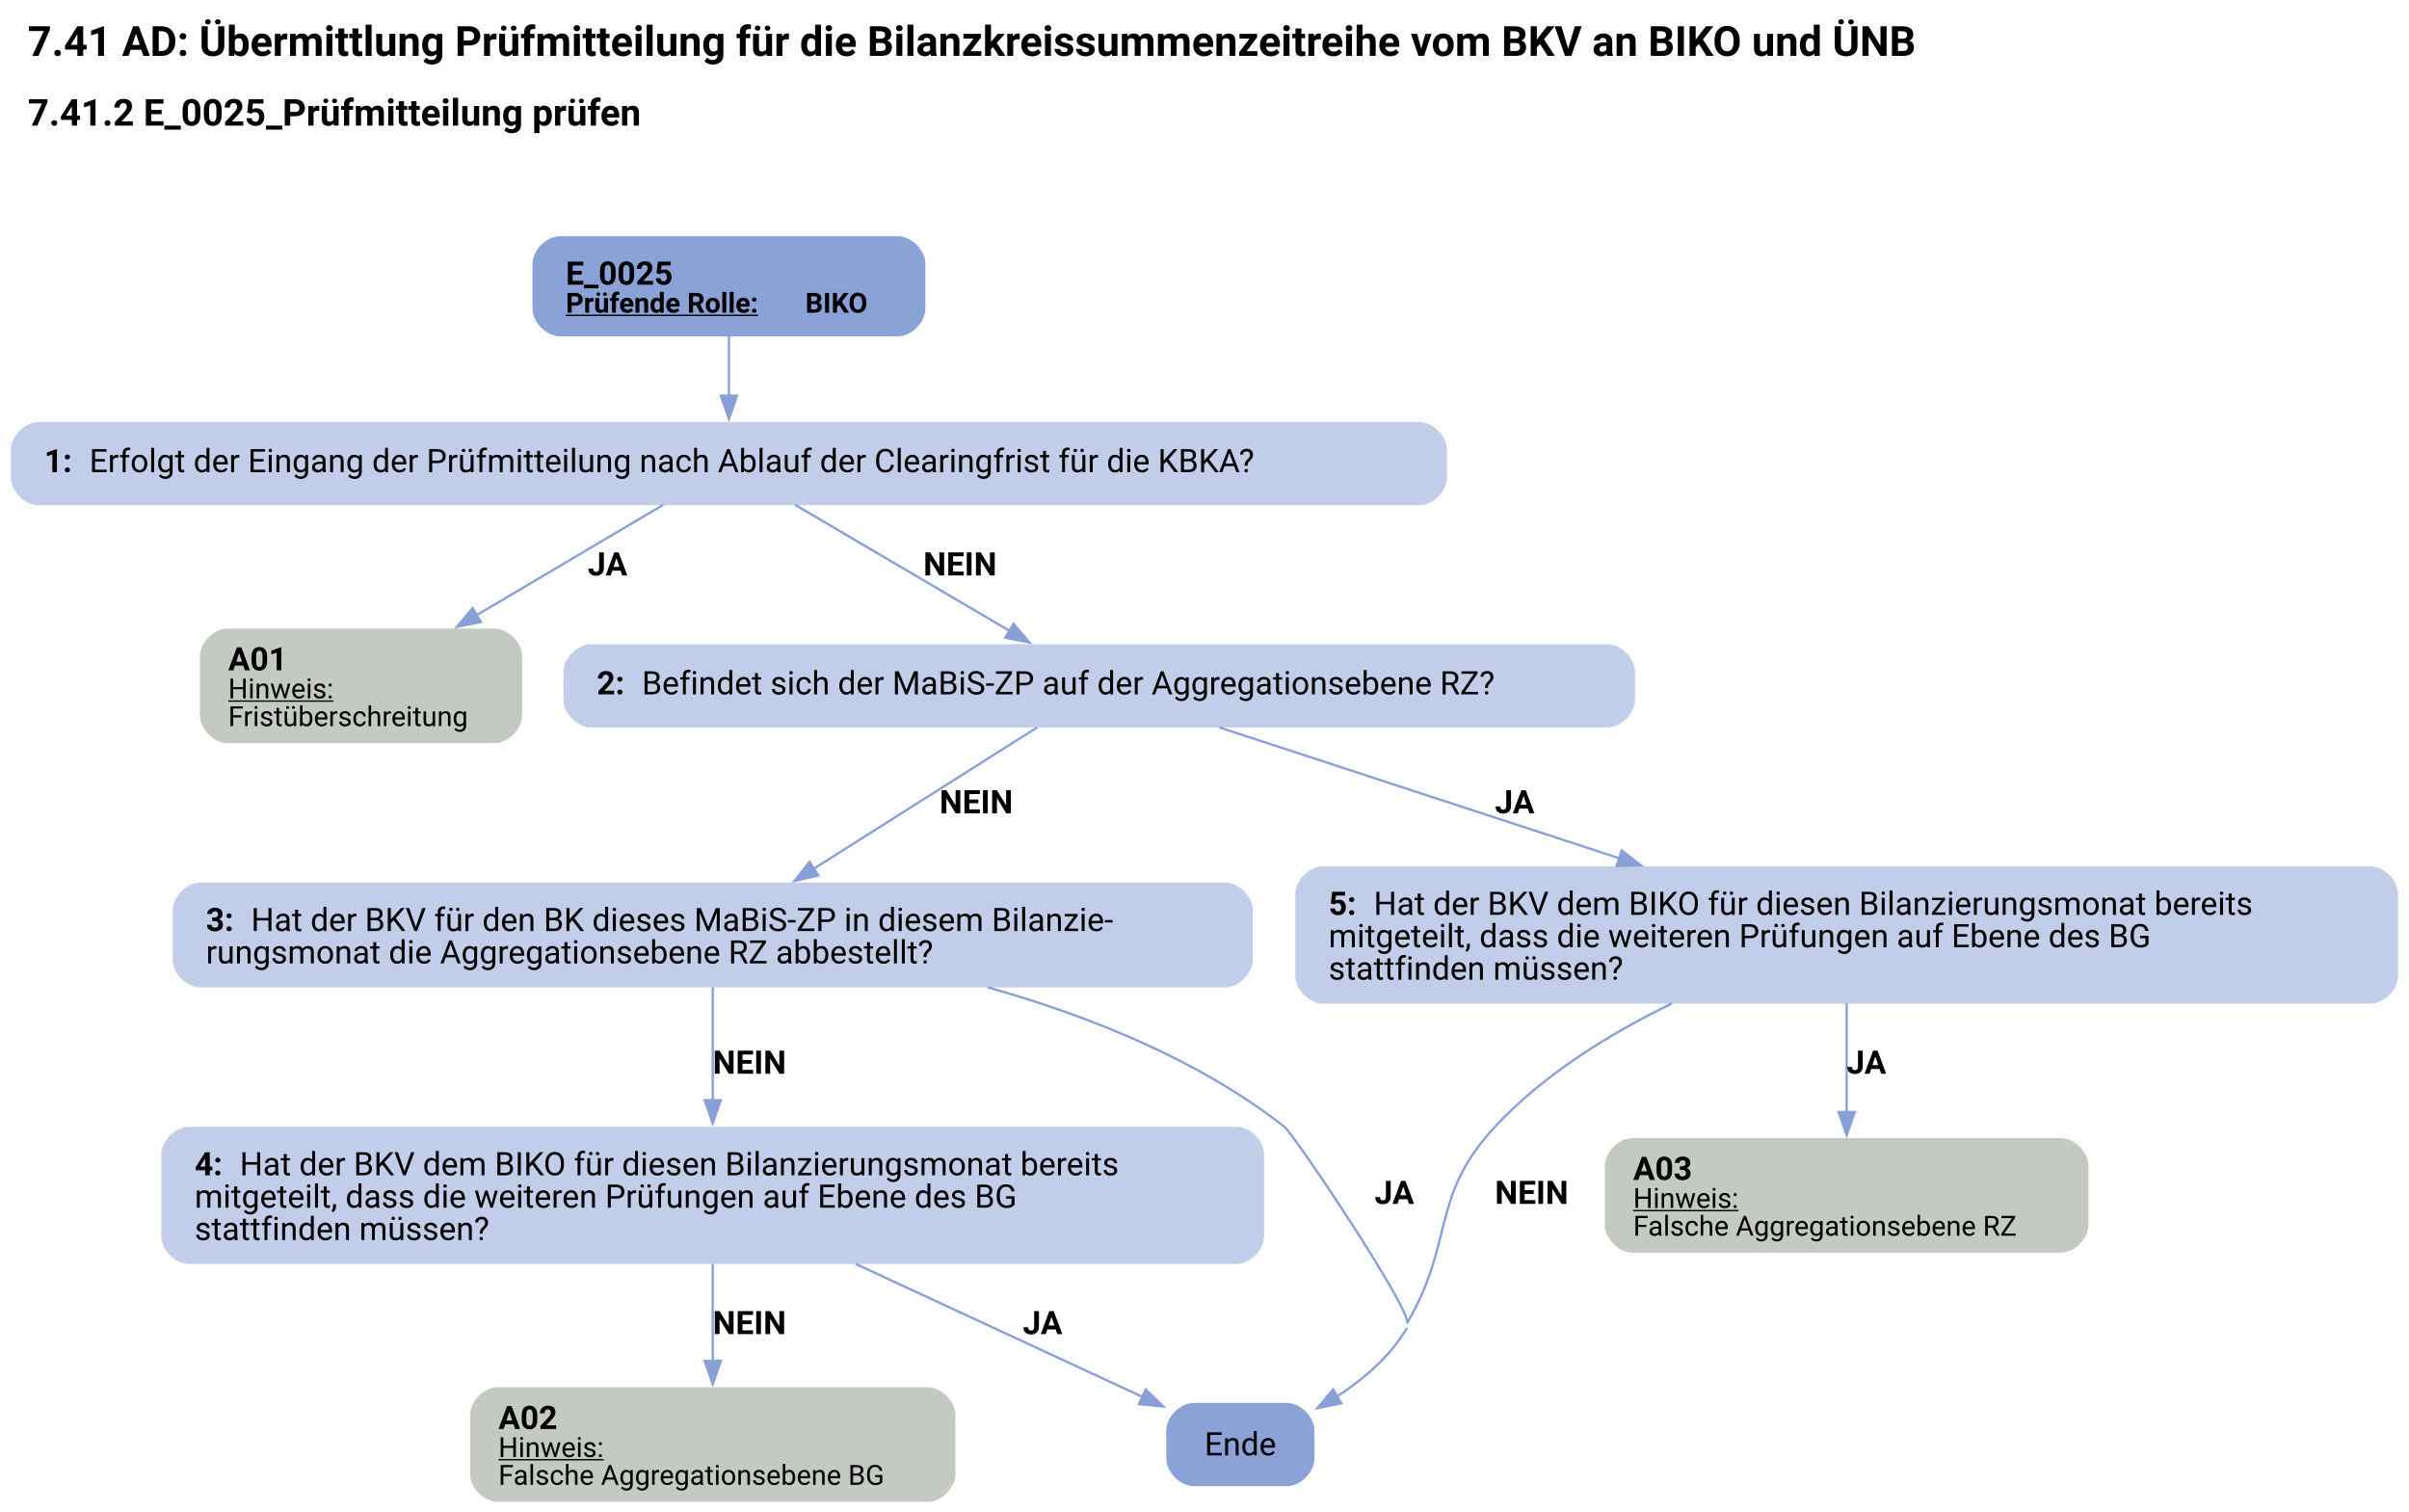
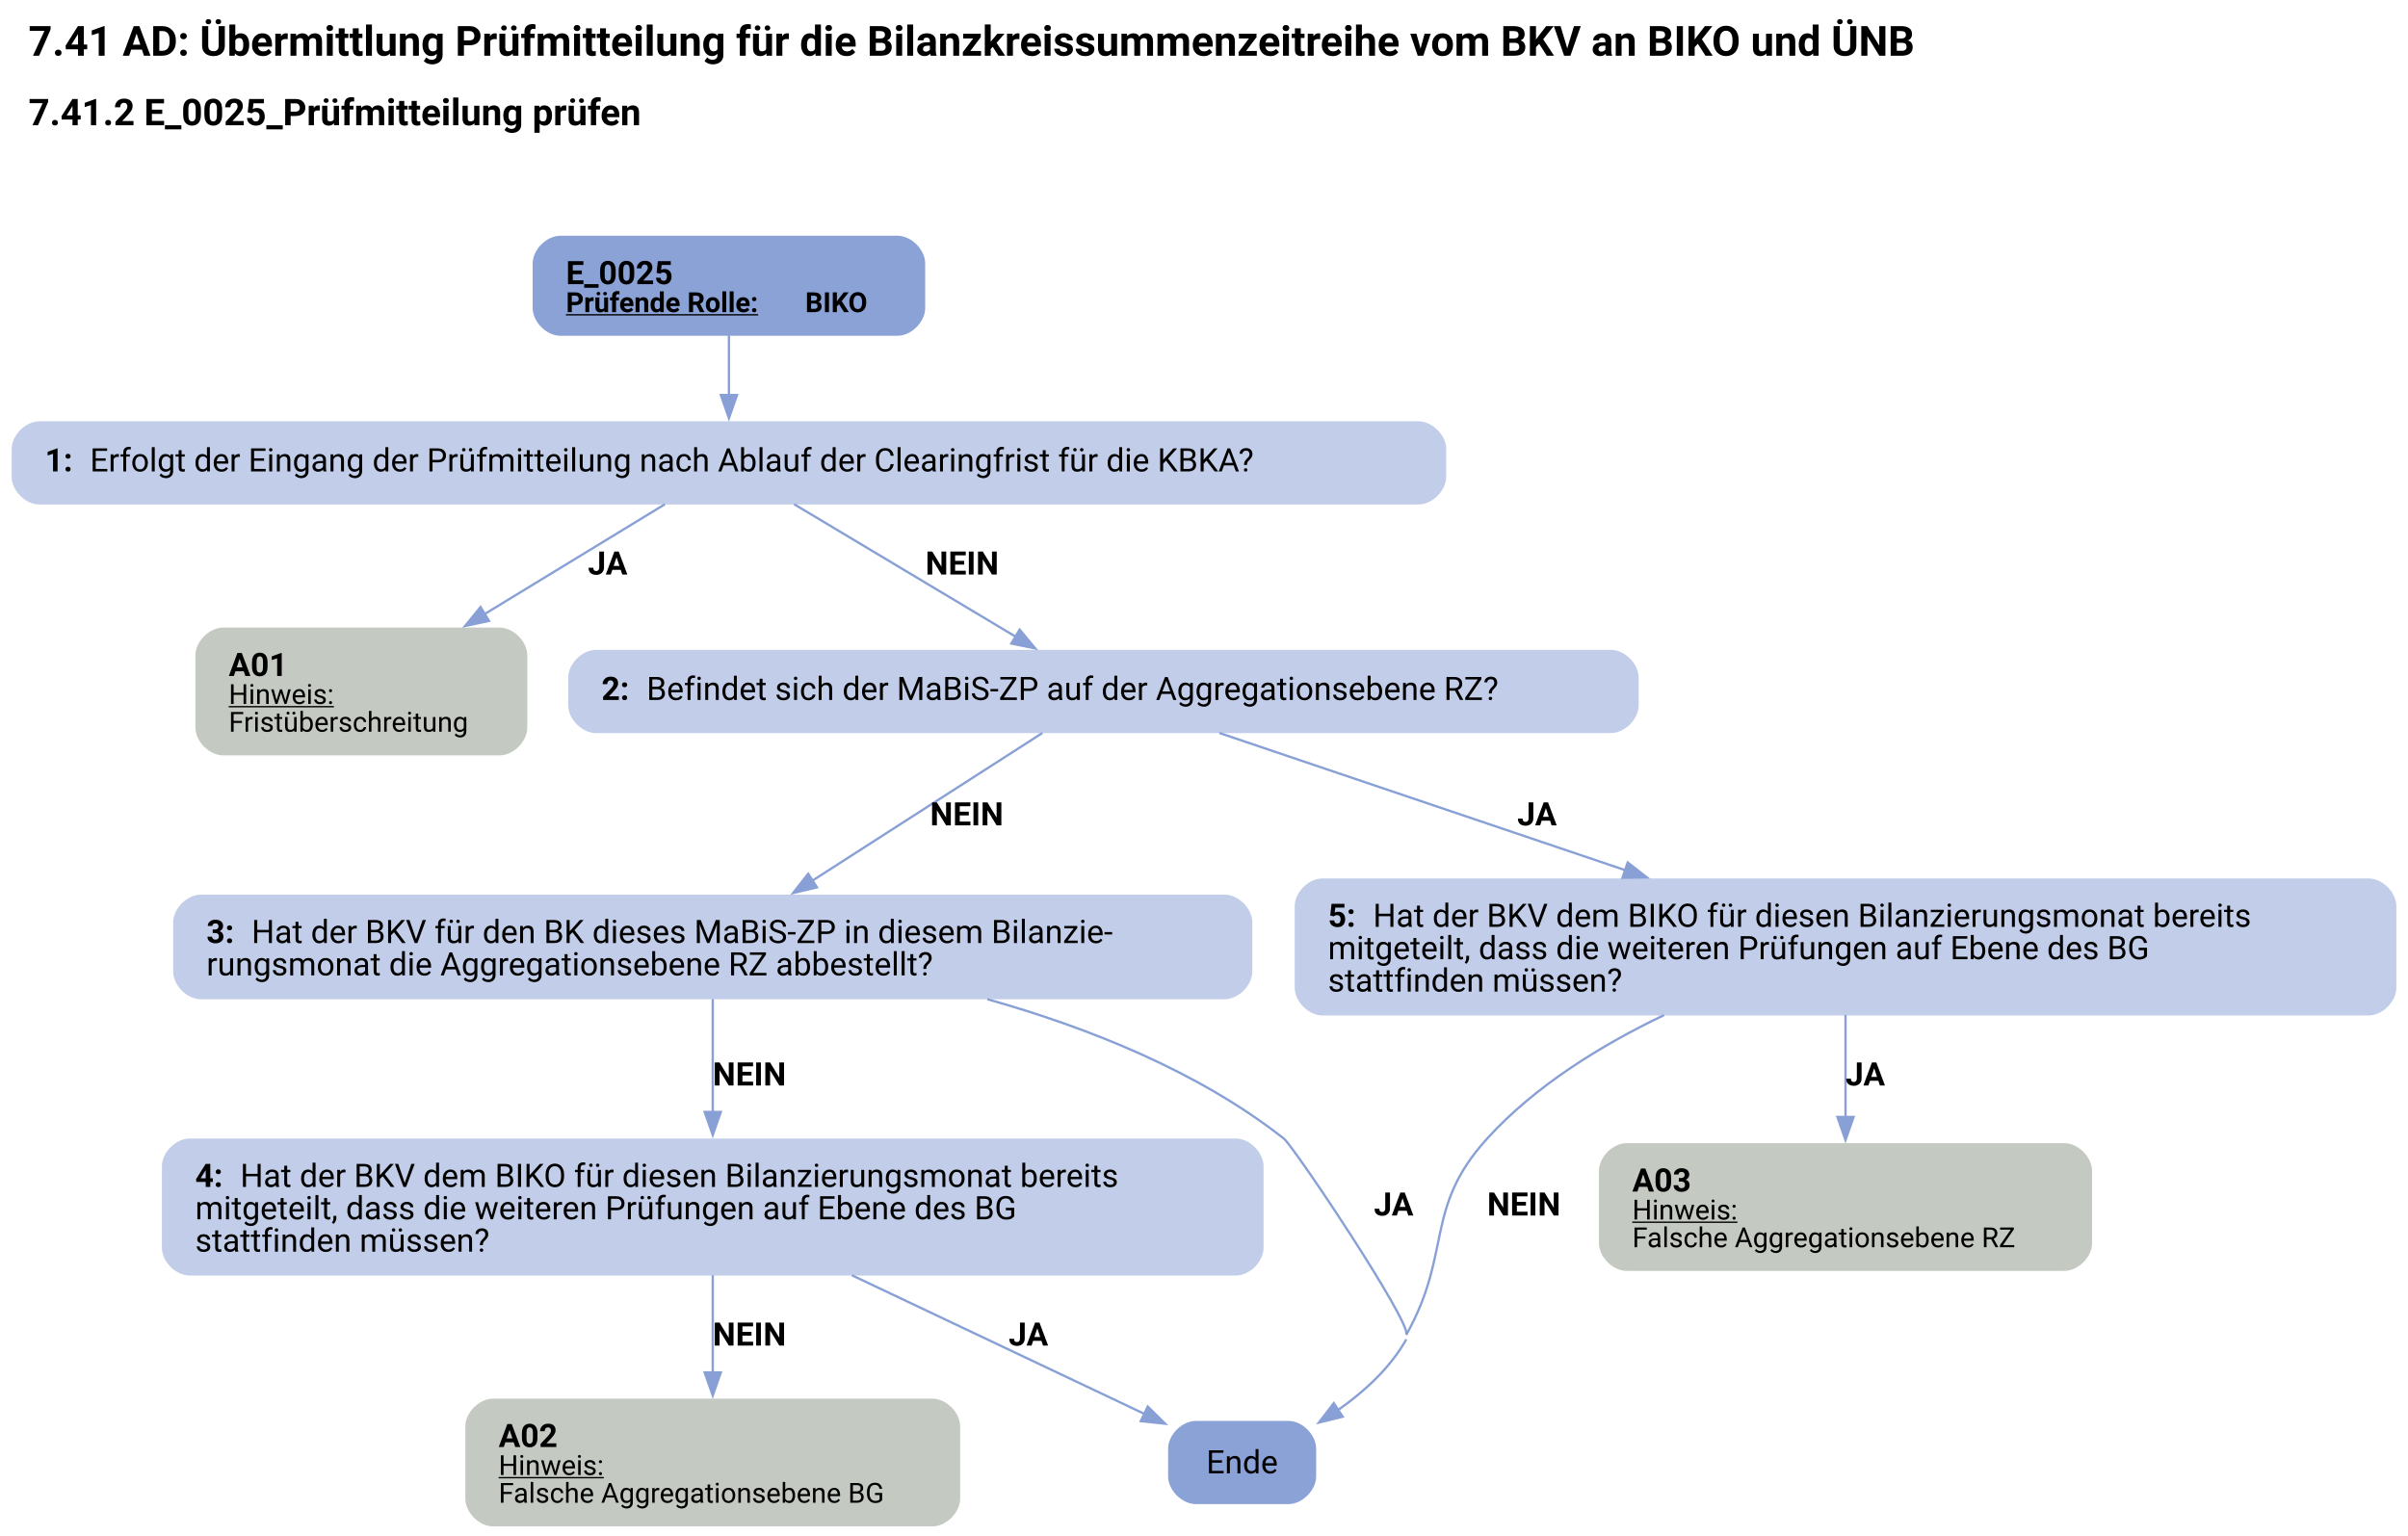
- <svg xmlns="http://www.w3.org/2000/svg" width="1041pt" height="653pt" viewBox="0.00 0.00 1041.00 652.88">
-   <g id="graph0" class="graph" transform="scale(1 1) rotate(0) translate(4 648.88)">
-     <text text-anchor="start" x="8" y="-624.78" font-family="Roboto, sans-serif" font-weight="bold" font-size="18.00">7.41 AD: Übermittlung Prüfmitteilung für die Bilanzkreissummenzeitreihe vom BKV an BIKO und ÜNB</text>
-     <text text-anchor="start" x="8" y="-594.68" font-family="Roboto, sans-serif" font-weight="bold" font-size="16.00">7.41.2 E_0025_Prüfmitteilung prüfen</text>
+ <svg xmlns="http://www.w3.org/2000/svg" width="1041pt" height="664pt" viewBox="0.00 0.00 1041.00 664.40">
+   <g id="graph0" class="graph" transform="scale(1 1) rotate(0) translate(4 660.4)">
+     <text text-anchor="start" x="8" y="-636.3" font-family="Roboto, sans-serif" font-weight="bold" font-size="18.00">7.41 AD: Übermittlung Prüfmitteilung für die Bilanzkreissummenzeitreihe vom BKV an BIKO und ÜNB</text>
+     <text text-anchor="start" x="8" y="-606.2" font-family="Roboto, sans-serif" font-weight="bold" font-size="16.00">7.41.2 E_0025_Prüfmitteilung prüfen</text>
    <g id="node1" class="node">
-       <path fill="#8ba2d7" stroke="black" stroke-width="0" d="M383.9,-546.88C383.9,-546.88 238.1,-546.88 238.1,-546.88 232.1,-546.88 226.1,-540.88 226.1,-534.88 226.1,-534.88 226.1,-515.6 226.1,-515.6 226.1,-509.6 232.1,-503.6 238.1,-503.6 238.1,-503.6 383.9,-503.6 383.9,-503.6 389.9,-503.6 395.9,-509.6 395.9,-515.6 395.9,-515.6 395.9,-534.88 395.9,-534.88 395.9,-540.88 389.9,-546.88 383.9,-546.88" />
-       <text text-anchor="start" x="240.5" y="-525.94" font-family="Roboto, sans-serif" font-weight="bold" font-size="14.00">E_0025</text>
-       <text text-anchor="start" x="240.5" y="-513.84" font-family="Roboto, sans-serif" font-weight="bold" text-decoration="underline" font-size="12.00">Prüfende Rolle:</text>
-       <text text-anchor="start" x="344" y="-513.84" font-family="Roboto, sans-serif" font-weight="bold" font-size="12.00"> BIKO</text>
+       <path fill="#8ba2d7" stroke="black" stroke-width="0" d="M383.9,-558.4C383.9,-558.4 238.1,-558.4 238.1,-558.4 232.1,-558.4 226.1,-552.4 226.1,-546.4 226.1,-546.4 226.1,-527.12 226.1,-527.12 226.1,-521.12 232.1,-515.12 238.1,-515.12 238.1,-515.12 383.9,-515.12 383.9,-515.12 389.9,-515.12 395.9,-521.12 395.9,-527.12 395.9,-527.12 395.9,-546.4 395.9,-546.4 395.9,-552.4 389.9,-558.4 383.9,-558.4" />
+       <text text-anchor="start" x="240.5" y="-537.46" font-family="Roboto, sans-serif" font-weight="bold" font-size="14.00">E_0025</text>
+       <text text-anchor="start" x="240.5" y="-525.36" font-family="Roboto, sans-serif" font-weight="bold" text-decoration="underline" font-size="12.00">Prüfende Rolle:</text>
+       <text text-anchor="start" x="344" y="-525.36" font-family="Roboto, sans-serif" font-weight="bold" font-size="12.00"> BIKO</text>
    </g>
    <g id="node2" class="node">
-       <path fill="#c2cee9" stroke="black" stroke-width="0" d="M609.27,-466.6C609.27,-466.6 12.73,-466.6 12.73,-466.6 6.73,-466.6 0.73,-460.6 0.73,-454.6 0.73,-454.6 0.73,-442.6 0.73,-442.6 0.73,-436.6 6.73,-430.6 12.73,-430.6 12.73,-430.6 609.27,-430.6 609.27,-430.6 615.27,-430.6 621.27,-436.6 621.27,-442.6 621.27,-442.6 621.27,-454.6 621.27,-454.6 621.27,-460.6 615.27,-466.6 609.27,-466.6" />
-       <text text-anchor="start" x="15.12" y="-444.92" font-family="Roboto, sans-serif" font-weight="bold" font-size="14.00">1: </text>
-       <text text-anchor="start" x="34.62" y="-444.92" font-family="Roboto, sans-serif" font-size="14.00">Erfolgt der Eingang der Prüfmitteilung nach Ablauf der Clearingfrist für die KBKA?</text>
+       <path fill="#c2cee9" stroke="black" stroke-width="0" d="M609.27,-478.12C609.27,-478.12 12.73,-478.12 12.73,-478.12 6.73,-478.12 0.73,-472.12 0.73,-466.12 0.73,-466.12 0.73,-454.12 0.73,-454.12 0.73,-448.12 6.73,-442.12 12.73,-442.12 12.73,-442.12 609.27,-442.12 609.27,-442.12 615.27,-442.12 621.27,-448.12 621.27,-454.12 621.27,-454.12 621.27,-466.12 621.27,-466.12 621.27,-472.12 615.27,-478.12 609.27,-478.12" />
+       <text text-anchor="start" x="15.12" y="-456.44" font-family="Roboto, sans-serif" font-weight="bold" font-size="14.00">1: </text>
+       <text text-anchor="start" x="34.62" y="-456.44" font-family="Roboto, sans-serif" font-size="14.00">Erfolgt der Eingang der Prüfmitteilung nach Ablauf der Clearingfrist für die KBKA?</text>
    </g>
    <g id="edge1" class="edge">
-       <path fill="none" stroke="#88a0d6" d="M311,-503.84C311,-495.77 311,-486.36 311,-477.67" />
-       <polygon fill="#88a0d6" stroke="#88a0d6" points="314.5,-477.96 311,-467.96 307.5,-477.96 314.5,-477.96" />
+       <path fill="none" stroke="#88a0d6" d="M311,-515.36C311,-507.29 311,-497.88 311,-489.19" />
+       <polygon fill="#88a0d6" stroke="#88a0d6" points="314.5,-489.48 311,-479.48 307.5,-489.48 314.5,-489.48" />
    </g>
    <g id="node3" class="node">
-       <path fill="#c4cac1" stroke="black" stroke-width="0" d="M209.62,-377.35C209.62,-377.35 94.38,-377.35 94.38,-377.35 88.38,-377.35 82.39,-371.35 82.39,-365.35 82.39,-365.35 82.39,-339.83 82.39,-339.83 82.39,-333.83 88.39,-327.83 94.39,-327.83 94.39,-327.83 209.62,-327.83 209.62,-327.83 215.62,-327.83 221.62,-333.83 221.62,-339.83 221.62,-339.83 221.62,-365.35 221.62,-365.35 221.62,-371.35 215.62,-377.35 209.62,-377.35" />
-       <text text-anchor="start" x="94.62" y="-359.29" font-family="Roboto, sans-serif" font-weight="bold" font-size="14.00">A01</text>
-       <text text-anchor="start" x="94.62" y="-347.19" font-family="Roboto, sans-serif" text-decoration="underline" font-size="12.00">Hinweis:</text>
-       <text text-anchor="start" x="94.62" y="-335.19" font-family="Roboto, sans-serif" font-size="12.00">Fristüberschreitung</text>
+       <path fill="#c4cac1" stroke="black" stroke-width="0" d="M211.78,-388.87C211.78,-388.87 92.22,-388.87 92.22,-388.87 86.22,-388.87 80.22,-382.87 80.22,-376.87 80.22,-376.87 80.22,-345.59 80.22,-345.59 80.22,-339.59 86.22,-333.59 92.22,-333.59 92.22,-333.59 211.78,-333.59 211.78,-333.59 217.78,-333.59 223.78,-339.59 223.78,-345.59 223.78,-345.59 223.78,-376.87 223.78,-376.87 223.78,-382.87 217.78,-388.87 211.78,-388.87" />
+       <text text-anchor="start" x="94.62" y="-367.93" font-family="Roboto, sans-serif" font-weight="bold" font-size="14.00">A01</text>
+       <text text-anchor="start" x="94.62" y="-355.83" font-family="Roboto, sans-serif" text-decoration="underline" font-size="12.00">Hinweis:</text>
+       <text text-anchor="start" x="94.62" y="-343.83" font-family="Roboto, sans-serif" font-size="12.00">Fristüberschreitung</text>
    </g>
    <g id="edge2" class="edge">
-       <path fill="none" stroke="#88a0d6" d="M282.57,-430.79C260.24,-417.59 228.57,-398.87 202.02,-383.17" />
-       <polygon fill="#88a0d6" stroke="#88a0d6" points="203.82,-380.16 193.43,-378.08 200.26,-386.19 203.82,-380.16" />
-       <text text-anchor="start" x="250" y="-400.3" font-family="Roboto, sans-serif" font-weight="bold" font-size="14.00">JA</text>
+       <path fill="none" stroke="#88a0d6" d="M283.3,-442.24C261.84,-429.17 231.47,-410.65 205.33,-394.73" />
+       <polygon fill="#88a0d6" stroke="#88a0d6" points="207.21,-391.77 196.85,-389.56 203.56,-397.75 207.21,-391.77" />
+       <text text-anchor="start" x="250" y="-411.82" font-family="Roboto, sans-serif" font-weight="bold" font-size="14.00">JA</text>
    </g>
    <g id="node4" class="node">
-       <path fill="#c2cee9" stroke="black" stroke-width="0" d="M690.52,-370.59C690.52,-370.59 251.48,-370.59 251.48,-370.59 245.48,-370.59 239.47,-364.59 239.47,-358.59 239.47,-358.59 239.47,-346.59 239.47,-346.59 239.47,-340.59 245.47,-334.59 251.47,-334.59 251.47,-334.59 690.52,-334.59 690.52,-334.59 696.52,-334.59 702.52,-340.59 702.52,-346.59 702.52,-346.59 702.52,-358.59 702.52,-358.59 702.52,-364.59 696.52,-370.59 690.52,-370.59" />
-       <text text-anchor="start" x="253.88" y="-348.91" font-family="Roboto, sans-serif" font-weight="bold" font-size="14.00">2: </text>
-       <text text-anchor="start" x="273.38" y="-348.91" font-family="Roboto, sans-serif" font-size="14.00">Befindet sich der MaBiS-ZP auf der Aggregationsebene RZ?</text>
+       <path fill="#c2cee9" stroke="black" stroke-width="0" d="M692.52,-379.23C692.52,-379.23 253.48,-379.23 253.48,-379.23 247.48,-379.23 241.47,-373.23 241.47,-367.23 241.47,-367.23 241.47,-355.23 241.47,-355.23 241.47,-349.23 247.47,-343.23 253.47,-343.23 253.47,-343.23 692.52,-343.23 692.52,-343.23 698.52,-343.23 704.52,-349.23 704.52,-355.23 704.52,-355.23 704.52,-367.23 704.52,-367.23 704.52,-373.23 698.52,-379.23 692.52,-379.23" />
+       <text text-anchor="start" x="255.88" y="-357.55" font-family="Roboto, sans-serif" font-weight="bold" font-size="14.00">2: </text>
+       <text text-anchor="start" x="275.38" y="-357.55" font-family="Roboto, sans-serif" font-size="14.00">Befindet sich der MaBiS-ZP auf der Aggregationsebene RZ?</text>
    </g>
    <g id="edge3" class="edge">
-       <path fill="none" stroke="#88a0d6" d="M339.6,-430.79C365.5,-415.58 403.84,-393.05 432.43,-376.25" />
-       <polygon fill="#88a0d6" stroke="#88a0d6" points="433.95,-379.42 440.8,-371.34 430.4,-373.38 433.95,-379.42" />
-       <text text-anchor="start" x="395" y="-400.3" font-family="Roboto, sans-serif" font-weight="bold" font-size="14.00">NEIN</text>
+       <path fill="none" stroke="#88a0d6" d="M339.22,-442.24C365.85,-426.31 405.97,-402.32 435.33,-384.76" />
+       <polygon fill="#88a0d6" stroke="#88a0d6" points="436.75,-387.99 443.53,-379.85 433.16,-381.98 436.75,-387.99" />
+       <text text-anchor="start" x="396" y="-411.82" font-family="Roboto, sans-serif" font-weight="bold" font-size="14.00">NEIN</text>
    </g>
    <g id="node5" class="node">
-       <path fill="#c2cee9" stroke="black" stroke-width="0" d="M525.4,-267.58C525.4,-267.58 82.6,-267.58 82.6,-267.58 76.6,-267.58 70.6,-261.58 70.6,-255.58 70.6,-255.58 70.6,-234.3 70.6,-234.3 70.6,-228.3 76.6,-222.3 82.6,-222.3 82.6,-222.3 525.4,-222.3 525.4,-222.3 531.4,-222.3 537.4,-228.3 537.4,-234.3 537.4,-234.3 537.4,-255.58 537.4,-255.58 537.4,-261.58 531.4,-267.58 525.4,-267.58" />
-       <text text-anchor="start" x="85" y="-246.64" font-family="Roboto, sans-serif" font-weight="bold" font-size="14.00">3: </text>
-       <text text-anchor="start" x="104.5" y="-246.64" font-family="Roboto, sans-serif" font-size="14.00">Hat der BKV für den BK dieses MaBiS-ZP in diesem Bilanzie-</text>
-       <text text-anchor="start" x="85" y="-232.64" font-family="Roboto, sans-serif" font-size="14.00">rungsmonat die Aggregationsebene RZ abbestellt?</text>
+       <path fill="#c2cee9" stroke="black" stroke-width="0" d="M525.4,-273.34C525.4,-273.34 82.6,-273.34 82.6,-273.34 76.6,-273.34 70.6,-267.34 70.6,-261.34 70.6,-261.34 70.6,-240.06 70.6,-240.06 70.6,-234.06 76.6,-228.06 82.6,-228.06 82.6,-228.06 525.4,-228.06 525.4,-228.06 531.4,-228.06 537.4,-234.06 537.4,-240.06 537.4,-240.06 537.4,-261.34 537.4,-261.34 537.4,-267.34 531.4,-273.34 525.4,-273.34" />
+       <text text-anchor="start" x="85" y="-252.4" font-family="Roboto, sans-serif" font-weight="bold" font-size="14.00">3: </text>
+       <text text-anchor="start" x="104.5" y="-252.4" font-family="Roboto, sans-serif" font-size="14.00">Hat der BKV für den BK dieses MaBiS-ZP in diesem Bilanzie-</text>
+       <text text-anchor="start" x="85" y="-238.4" font-family="Roboto, sans-serif" font-size="14.00">rungsmonat die Aggregationsebene RZ abbestellt?</text>
    </g>
    <g id="edge4" class="edge">
-       <path fill="none" stroke="#88a0d6" d="M444.17,-334.62C418.13,-318.14 378.16,-292.86 347.56,-273.5" />
-       <polygon fill="#88a0d6" stroke="#88a0d6" points="349.59,-270.64 339.26,-268.25 345.84,-276.55 349.59,-270.64" />
-       <text text-anchor="start" x="402" y="-297.53" font-family="Roboto, sans-serif" font-weight="bold" font-size="14.00">NEIN</text>
+       <path fill="none" stroke="#88a0d6" d="M446.59,-343.27C419.92,-326.15 378.29,-299.41 346.88,-279.24" />
+       <polygon fill="#88a0d6" stroke="#88a0d6" points="349.07,-276.48 338.76,-274.02 345.29,-282.37 349.07,-276.48" />
+       <text text-anchor="start" x="398" y="-303.29" font-family="Roboto, sans-serif" font-weight="bold" font-size="14.00">NEIN</text>
    </g>
    <g id="node9" class="node">
-       <path fill="#c2cee9" stroke="black" stroke-width="0" d="M1020.28,-274.58C1020.28,-274.58 567.73,-274.58 567.73,-274.58 561.73,-274.58 555.73,-268.58 555.73,-262.58 555.73,-262.58 555.73,-227.3 555.73,-227.3 555.73,-221.3 561.73,-215.3 567.73,-215.3 567.73,-215.3 1020.28,-215.3 1020.28,-215.3 1026.28,-215.3 1032.28,-221.3 1032.28,-227.3 1032.28,-227.3 1032.28,-262.58 1032.28,-262.58 1032.28,-268.58 1026.28,-274.58 1020.28,-274.58" />
-       <text text-anchor="start" x="570.12" y="-253.64" font-family="Roboto, sans-serif" font-weight="bold" font-size="14.00">5: </text>
-       <text text-anchor="start" x="589.62" y="-253.64" font-family="Roboto, sans-serif" font-size="14.00">Hat der BKV dem BIKO für diesen Bilanzierungsmonat bereits</text>
-       <text text-anchor="start" x="570.12" y="-239.64" font-family="Roboto, sans-serif" font-size="14.00">mitgeteilt, dass die weiteren Prüfungen auf Ebene des BG</text>
-       <text text-anchor="start" x="570.12" y="-225.64" font-family="Roboto, sans-serif" font-size="14.00">stattfinden müssen?</text>
+       <path fill="#c2cee9" stroke="black" stroke-width="0" d="M1020.28,-280.34C1020.28,-280.34 567.73,-280.34 567.73,-280.34 561.73,-280.34 555.73,-274.34 555.73,-268.34 555.73,-268.34 555.73,-233.06 555.73,-233.06 555.73,-227.06 561.73,-221.06 567.73,-221.06 567.73,-221.06 1020.28,-221.06 1020.28,-221.06 1026.28,-221.06 1032.28,-227.06 1032.28,-233.06 1032.28,-233.06 1032.28,-268.34 1032.28,-268.34 1032.28,-274.34 1026.28,-280.34 1020.28,-280.34" />
+       <text text-anchor="start" x="570.12" y="-259.4" font-family="Roboto, sans-serif" font-weight="bold" font-size="14.00">5: </text>
+       <text text-anchor="start" x="589.62" y="-259.4" font-family="Roboto, sans-serif" font-size="14.00">Hat der BKV dem BIKO für diesen Bilanzierungsmonat bereits</text>
+       <text text-anchor="start" x="570.12" y="-245.4" font-family="Roboto, sans-serif" font-size="14.00">mitgeteilt, dass die weiteren Prüfungen auf Ebene des BG</text>
+       <text text-anchor="start" x="570.12" y="-231.4" font-family="Roboto, sans-serif" font-size="14.00">stattfinden müssen?</text>
    </g>
    <g id="edge5" class="edge">
-       <path fill="none" stroke="#88a0d6" d="M522.9,-334.62C569.39,-319.41 638.82,-296.7 695.78,-278.07" />
-       <polygon fill="#88a0d6" stroke="#88a0d6" points="696.77,-281.42 705.19,-274.99 694.6,-274.77 696.77,-281.42" />
-       <text text-anchor="start" x="642" y="-297.53" font-family="Roboto, sans-serif" font-weight="bold" font-size="14.00">JA</text>
+       <path fill="none" stroke="#88a0d6" d="M523.16,-343.27C570.05,-327.42 641.3,-303.33 698.96,-283.83" />
+       <polygon fill="#88a0d6" stroke="#88a0d6" points="699.77,-287.25 708.12,-280.74 697.53,-280.62 699.77,-287.25" />
+       <text text-anchor="start" x="652" y="-303.29" font-family="Roboto, sans-serif" font-weight="bold" font-size="14.00">JA</text>
    </g>
    <g id="node6" class="node">
-       <path fill="#8ba2d7" stroke="black" stroke-width="0" d="M552.02,-42.76C552.02,-42.76 511.98,-42.76 511.98,-42.76 505.98,-42.76 499.98,-36.76 499.98,-30.76 499.98,-30.76 499.98,-18.76 499.98,-18.76 499.98,-12.76 505.98,-6.76 511.98,-6.76 511.98,-6.76 552.02,-6.76 552.02,-6.76 558.02,-6.76 564.02,-12.76 564.02,-18.76 564.02,-18.76 564.02,-30.76 564.02,-30.76 564.02,-36.76 558.02,-42.76 552.02,-42.76" />
-       <text text-anchor="middle" x="532" y="-20.08" font-family="Roboto, sans-serif" font-size="14.00">Ende</text>
+       <path fill="#8ba2d7" stroke="black" stroke-width="0" d="M553.02,-45.64C553.02,-45.64 512.98,-45.64 512.98,-45.64 506.98,-45.64 500.98,-39.64 500.98,-33.64 500.98,-33.64 500.98,-21.64 500.98,-21.64 500.98,-15.64 506.98,-9.64 512.98,-9.64 512.98,-9.64 553.02,-9.64 553.02,-9.64 559.02,-9.64 565.02,-15.64 565.02,-21.64 565.02,-21.64 565.02,-33.64 565.02,-33.64 565.02,-39.64 559.02,-45.64 553.02,-45.64" />
+       <text text-anchor="middle" x="533" y="-22.96" font-family="Roboto, sans-serif" font-size="14.00">Ende</text>
    </g>
    <g id="edge7" class="edge">
-       <path fill="none" stroke="#88a0d6" d="M422.77,-222.33C466.38,-210.06 514.07,-191.1 551,-162.05 555.37,-158.61 606.55,-82.09 604,-77.14" />
-       <path fill="none" stroke="#88a0d6" d="M604,-75.14C596.89,-62.98 585.45,-53.13 573.76,-45.53" />
-       <polygon fill="#88a0d6" stroke="#88a0d6" points="575.65,-42.58 565.27,-40.45 572.06,-48.59 575.65,-42.58" />
-       <text text-anchor="start" x="590" y="-128.74" font-family="Roboto, sans-serif" font-weight="bold" font-size="14.00">JA</text>
+       <path fill="none" stroke="#88a0d6" d="M422.77,-228.09C466.38,-215.82 514.07,-196.86 551,-167.81 555.37,-164.37 606.46,-87.89 604,-82.91" />
+       <path fill="none" stroke="#88a0d6" d="M604,-80.91C597.08,-68.61 585.94,-58.39 574.51,-50.35" />
+       <polygon fill="#88a0d6" stroke="#88a0d6" points="576.49,-47.46 566.2,-44.93 572.67,-53.32 576.49,-47.46" />
+       <text text-anchor="start" x="590" y="-134.5" font-family="Roboto, sans-serif" font-weight="bold" font-size="14.00">JA</text>
    </g>
    <g id="node7" class="node">
-       <path fill="#c2cee9" stroke="black" stroke-width="0" d="M530.27,-162.05C530.27,-162.05 77.73,-162.05 77.73,-162.05 71.73,-162.05 65.72,-156.05 65.72,-150.05 65.72,-150.05 65.72,-114.77 65.72,-114.77 65.72,-108.77 71.72,-102.77 77.72,-102.77 77.72,-102.77 530.27,-102.77 530.27,-102.77 536.27,-102.77 542.27,-108.77 542.27,-114.77 542.27,-114.77 542.27,-150.05 542.27,-150.05 542.27,-156.05 536.27,-162.05 530.27,-162.05" />
-       <text text-anchor="start" x="80.12" y="-141.11" font-family="Roboto, sans-serif" font-weight="bold" font-size="14.00">4: </text>
-       <text text-anchor="start" x="99.62" y="-141.11" font-family="Roboto, sans-serif" font-size="14.00">Hat der BKV dem BIKO für diesen Bilanzierungsmonat bereits</text>
-       <text text-anchor="start" x="80.12" y="-127.11" font-family="Roboto, sans-serif" font-size="14.00">mitgeteilt, dass die weiteren Prüfungen auf Ebene des BG</text>
-       <text text-anchor="start" x="80.12" y="-113.11" font-family="Roboto, sans-serif" font-size="14.00">stattfinden müssen?</text>
+       <path fill="#c2cee9" stroke="black" stroke-width="0" d="M530.27,-167.81C530.27,-167.81 77.73,-167.81 77.73,-167.81 71.73,-167.81 65.72,-161.81 65.72,-155.81 65.72,-155.81 65.72,-120.53 65.72,-120.53 65.72,-114.53 71.72,-108.53 77.72,-108.53 77.72,-108.53 530.27,-108.53 530.27,-108.53 536.27,-108.53 542.27,-114.53 542.27,-120.53 542.27,-120.53 542.27,-155.81 542.27,-155.81 542.27,-161.81 536.27,-167.81 530.27,-167.81" />
+       <text text-anchor="start" x="80.12" y="-146.87" font-family="Roboto, sans-serif" font-weight="bold" font-size="14.00">4: </text>
+       <text text-anchor="start" x="99.62" y="-146.87" font-family="Roboto, sans-serif" font-size="14.00">Hat der BKV dem BIKO für diesen Bilanzierungsmonat bereits</text>
+       <text text-anchor="start" x="80.12" y="-132.87" font-family="Roboto, sans-serif" font-size="14.00">mitgeteilt, dass die weiteren Prüfungen auf Ebene des BG</text>
+       <text text-anchor="start" x="80.12" y="-118.87" font-family="Roboto, sans-serif" font-size="14.00">stattfinden müssen?</text>
    </g>
    <g id="edge6" class="edge">
-       <path fill="none" stroke="#88a0d6" d="M304,-222.37C304,-208.38 304,-189.74 304,-173.13" />
-       <polygon fill="#88a0d6" stroke="#88a0d6" points="307.5,-173.56 304,-163.56 300.5,-173.56 307.5,-173.56" />
-       <text text-anchor="start" x="304" y="-185" font-family="Roboto, sans-serif" font-weight="bold" font-size="14.00">NEIN</text>
+       <path fill="none" stroke="#88a0d6" d="M304,-228.13C304,-214.14 304,-195.5 304,-178.89" />
+       <polygon fill="#88a0d6" stroke="#88a0d6" points="307.5,-179.32 304,-169.32 300.5,-179.32 307.5,-179.32" />
+       <text text-anchor="start" x="304" y="-190.76" font-family="Roboto, sans-serif" font-weight="bold" font-size="14.00">NEIN</text>
    </g>
    <g id="edge9" class="edge">
-       <path fill="none" stroke="#88a0d6" d="M365.7,-102.82C405.02,-84.6 454.94,-61.47 489.78,-45.32" />
-       <polygon fill="#88a0d6" stroke="#88a0d6" points="491.11,-48.57 498.71,-41.19 488.16,-42.22 491.11,-48.57" />
-       <text text-anchor="start" x="438" y="-72.47" font-family="Roboto, sans-serif" font-weight="bold" font-size="14.00">JA</text>
+       <path fill="none" stroke="#88a0d6" d="M364.17,-108.66C404.09,-89.73 455.48,-65.38 491.03,-48.53" />
+       <polygon fill="#88a0d6" stroke="#88a0d6" points="492.16,-51.87 499.7,-44.42 489.16,-45.54 492.16,-51.87" />
+       <text text-anchor="start" x="432" y="-78.23" font-family="Roboto, sans-serif" font-weight="bold" font-size="14.00">JA</text>
    </g>
    <g id="node8" class="node">
-       <path fill="#c4cac1" stroke="black" stroke-width="0" d="M396.87,-49.52C396.87,-49.52 211.13,-49.52 211.13,-49.52 205.13,-49.52 199.13,-43.52 199.13,-37.52 199.13,-37.52 199.13,-12 199.13,-12 199.13,-6 205.13,0 211.13,0 211.13,0 396.87,0 396.87,0 402.87,0 408.87,-6 408.87,-12 408.87,-12 408.87,-37.52 408.87,-37.52 408.87,-43.52 402.87,-49.52 396.87,-49.52" />
-       <text text-anchor="start" x="211.38" y="-31.46" font-family="Roboto, sans-serif" font-weight="bold" font-size="14.00">A02</text>
-       <text text-anchor="start" x="211.38" y="-19.36" font-family="Roboto, sans-serif" text-decoration="underline" font-size="12.00">Hinweis:</text>
-       <text text-anchor="start" x="211.38" y="-7.36" font-family="Roboto, sans-serif" font-size="12.00">Falsche Aggregationsebene BG</text>
+       <path fill="#c4cac1" stroke="black" stroke-width="0" d="M399.02,-55.28C399.02,-55.28 208.97,-55.28 208.97,-55.28 202.97,-55.28 196.97,-49.28 196.97,-43.28 196.97,-43.28 196.97,-12 196.97,-12 196.97,-6 202.97,0 208.97,0 208.97,0 399.02,0 399.02,0 405.02,0 411.02,-6 411.02,-12 411.02,-12 411.02,-43.28 411.02,-43.28 411.02,-49.28 405.02,-55.28 399.02,-55.28" />
+       <text text-anchor="start" x="211.38" y="-34.34" font-family="Roboto, sans-serif" font-weight="bold" font-size="14.00">A02</text>
+       <text text-anchor="start" x="211.38" y="-22.24" font-family="Roboto, sans-serif" text-decoration="underline" font-size="12.00">Hinweis:</text>
+       <text text-anchor="start" x="211.38" y="-10.24" font-family="Roboto, sans-serif" font-size="12.00">Falsche Aggregationsebene BG</text>
    </g>
    <g id="edge8" class="edge">
-       <path fill="none" stroke="#88a0d6" d="M304,-102.82C304,-89.87 304,-74.44 304,-60.8" />
-       <polygon fill="#88a0d6" stroke="#88a0d6" points="307.5,-60.89 304,-50.89 300.5,-60.89 307.5,-60.89" />
-       <text text-anchor="start" x="304" y="-72.47" font-family="Roboto, sans-serif" font-weight="bold" font-size="14.00">NEIN</text>
+       <path fill="none" stroke="#88a0d6" d="M304,-108.66C304,-95.7 304,-80.2 304,-66.31" />
+       <polygon fill="#88a0d6" stroke="#88a0d6" points="307.5,-66.62 304,-56.62 300.5,-66.62 307.5,-66.62" />
+       <text text-anchor="start" x="304" y="-78.23" font-family="Roboto, sans-serif" font-weight="bold" font-size="14.00">NEIN</text>
    </g>
    <g id="edge11" class="edge">
-       <path fill="none" stroke="#88a0d6" d="M718.54,-215.39C691.73,-202.34 663.02,-184.67 642,-162.05 613.86,-131.76 624.85,-112.85 604,-77.14" />
-       <text text-anchor="start" x="642" y="-128.74" font-family="Roboto, sans-serif" font-weight="bold" font-size="14.00">NEIN</text>
+       <path fill="none" stroke="#88a0d6" d="M715.48,-221.2C688.45,-208.27 659.78,-190.67 639,-167.81 611.54,-137.61 624,-118.48 604,-82.91" />
+       <text text-anchor="start" x="639" y="-134.5" font-family="Roboto, sans-serif" font-weight="bold" font-size="14.00">NEIN</text>
    </g>
    <g id="node10" class="node">
-       <path fill="#c4cac1" stroke="black" stroke-width="0" d="M886.49,-157.17C886.49,-157.17 701.51,-157.17 701.51,-157.17 695.51,-157.17 689.51,-151.17 689.51,-145.17 689.51,-145.17 689.51,-119.65 689.51,-119.65 689.51,-113.65 695.51,-107.65 701.51,-107.65 701.51,-107.65 886.49,-107.65 886.49,-107.65 892.49,-107.65 898.49,-113.65 898.49,-119.65 898.49,-119.65 898.49,-145.17 898.49,-145.17 898.49,-151.17 892.49,-157.17 886.49,-157.17" />
-       <text text-anchor="start" x="701.75" y="-139.11" font-family="Roboto, sans-serif" font-weight="bold" font-size="14.00">A03</text>
-       <text text-anchor="start" x="701.75" y="-127.01" font-family="Roboto, sans-serif" text-decoration="underline" font-size="12.00">Hinweis:</text>
-       <text text-anchor="start" x="701.75" y="-115.01" font-family="Roboto, sans-serif" font-size="12.00">Falsche Aggregationsebene RZ</text>
+       <path fill="#c4cac1" stroke="black" stroke-width="0" d="M888.65,-165.81C888.65,-165.81 699.35,-165.81 699.35,-165.81 693.35,-165.81 687.35,-159.81 687.35,-153.81 687.35,-153.81 687.35,-122.53 687.35,-122.53 687.35,-116.53 693.35,-110.53 699.35,-110.53 699.35,-110.53 888.65,-110.53 888.65,-110.53 894.65,-110.53 900.65,-116.53 900.65,-122.53 900.65,-122.53 900.65,-153.81 900.65,-153.81 900.65,-159.81 894.65,-165.81 888.65,-165.81" />
+       <text text-anchor="start" x="701.75" y="-144.87" font-family="Roboto, sans-serif" font-weight="bold" font-size="14.00">A03</text>
+       <text text-anchor="start" x="701.75" y="-132.77" font-family="Roboto, sans-serif" text-decoration="underline" font-size="12.00">Hinweis:</text>
+       <text text-anchor="start" x="701.75" y="-120.77" font-family="Roboto, sans-serif" font-size="12.00">Falsche Aggregationsebene RZ</text>
    </g>
    <g id="edge10" class="edge">
-       <path fill="none" stroke="#88a0d6" d="M794,-215.48C794,-201 794,-183.29 794,-168.03" />
-       <polygon fill="#88a0d6" stroke="#88a0d6" points="797.5,-168.44 794,-158.44 790.5,-168.44 797.5,-168.44" />
-       <text text-anchor="start" x="794" y="-185" font-family="Roboto, sans-serif" font-weight="bold" font-size="14.00">JA</text>
+       <path fill="none" stroke="#88a0d6" d="M794,-221.24C794,-207.71 794,-191.36 794,-176.82" />
+       <polygon fill="#88a0d6" stroke="#88a0d6" points="797.5,-177.15 794,-167.15 790.5,-177.15 797.5,-177.15" />
+       <text text-anchor="start" x="794" y="-190.76" font-family="Roboto, sans-serif" font-weight="bold" font-size="14.00">JA</text>
    </g>
  </g>
</svg>
